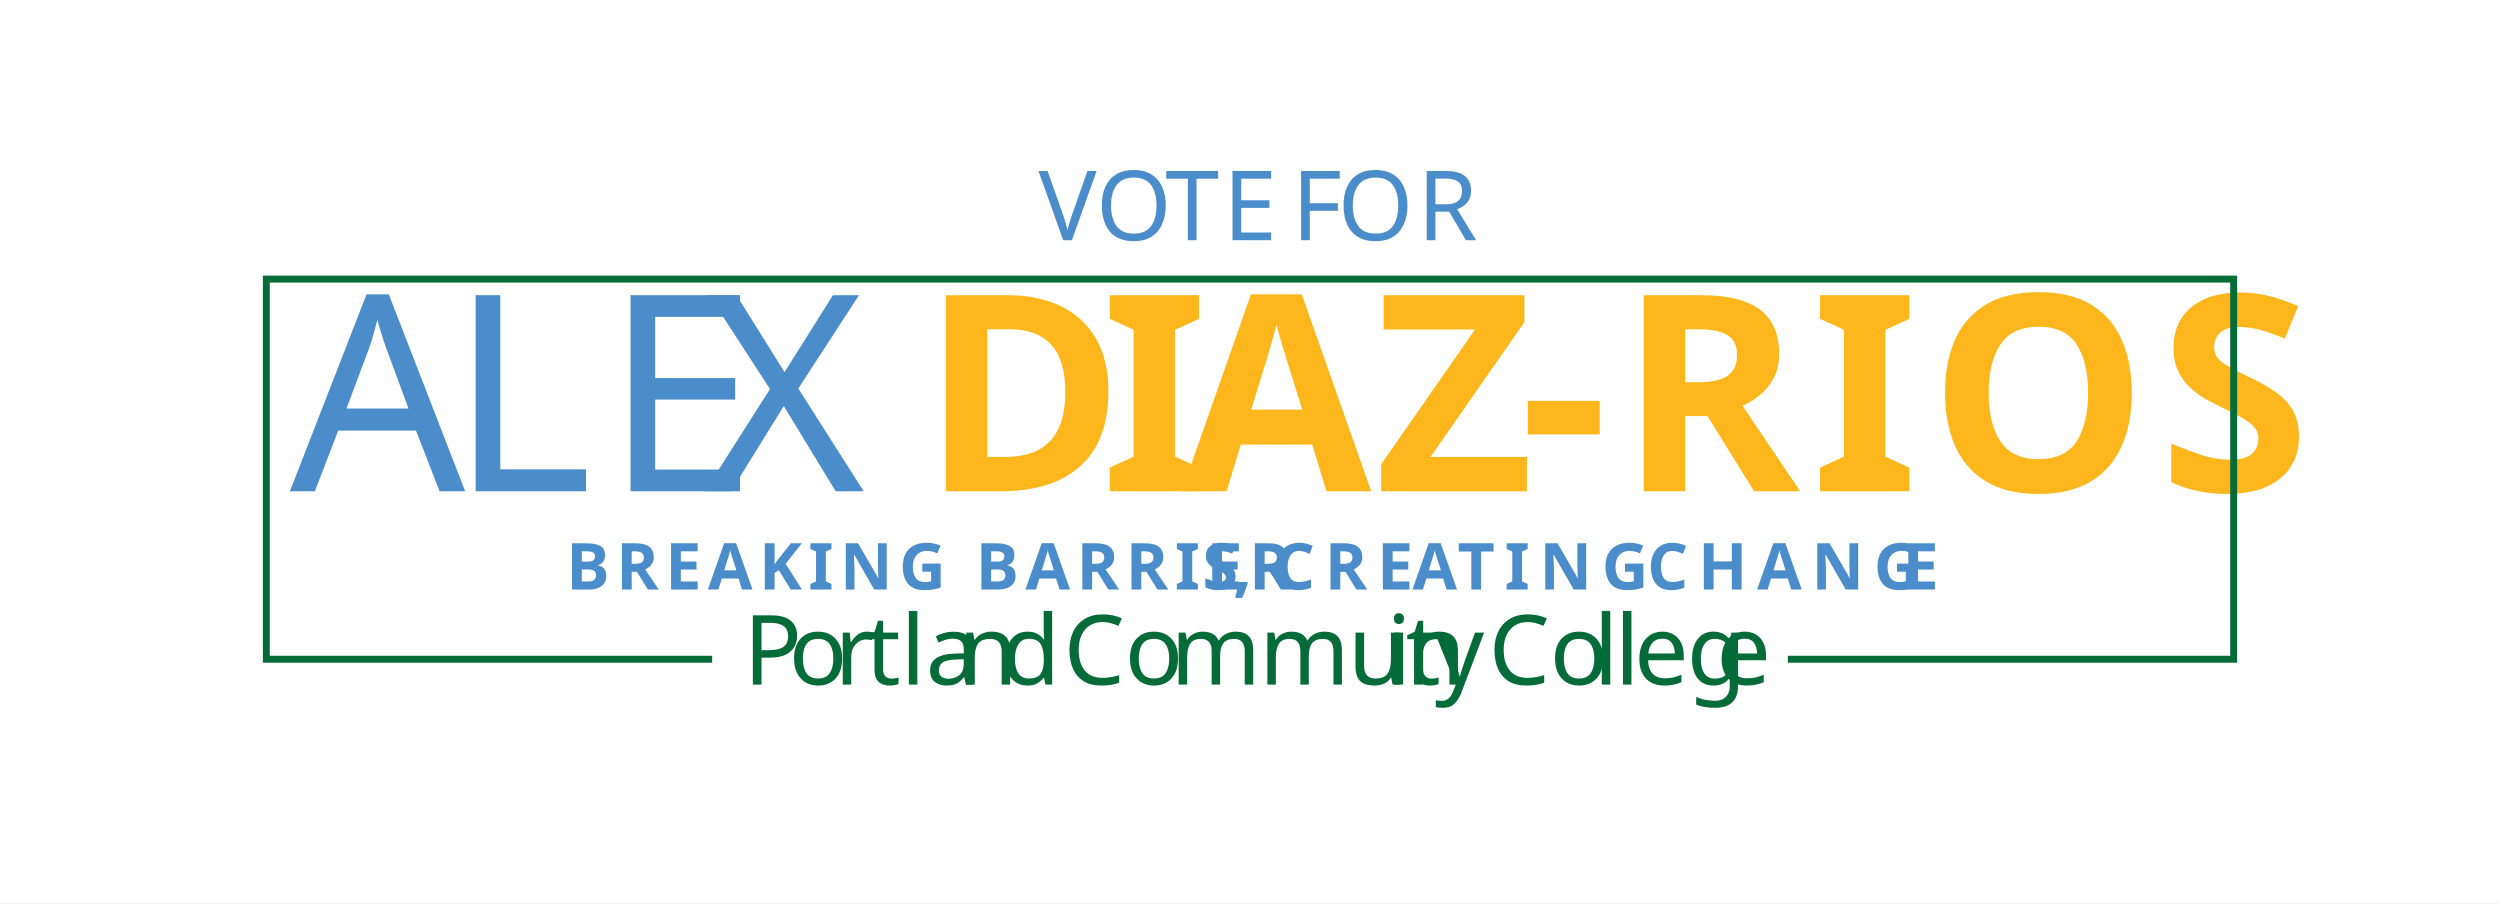
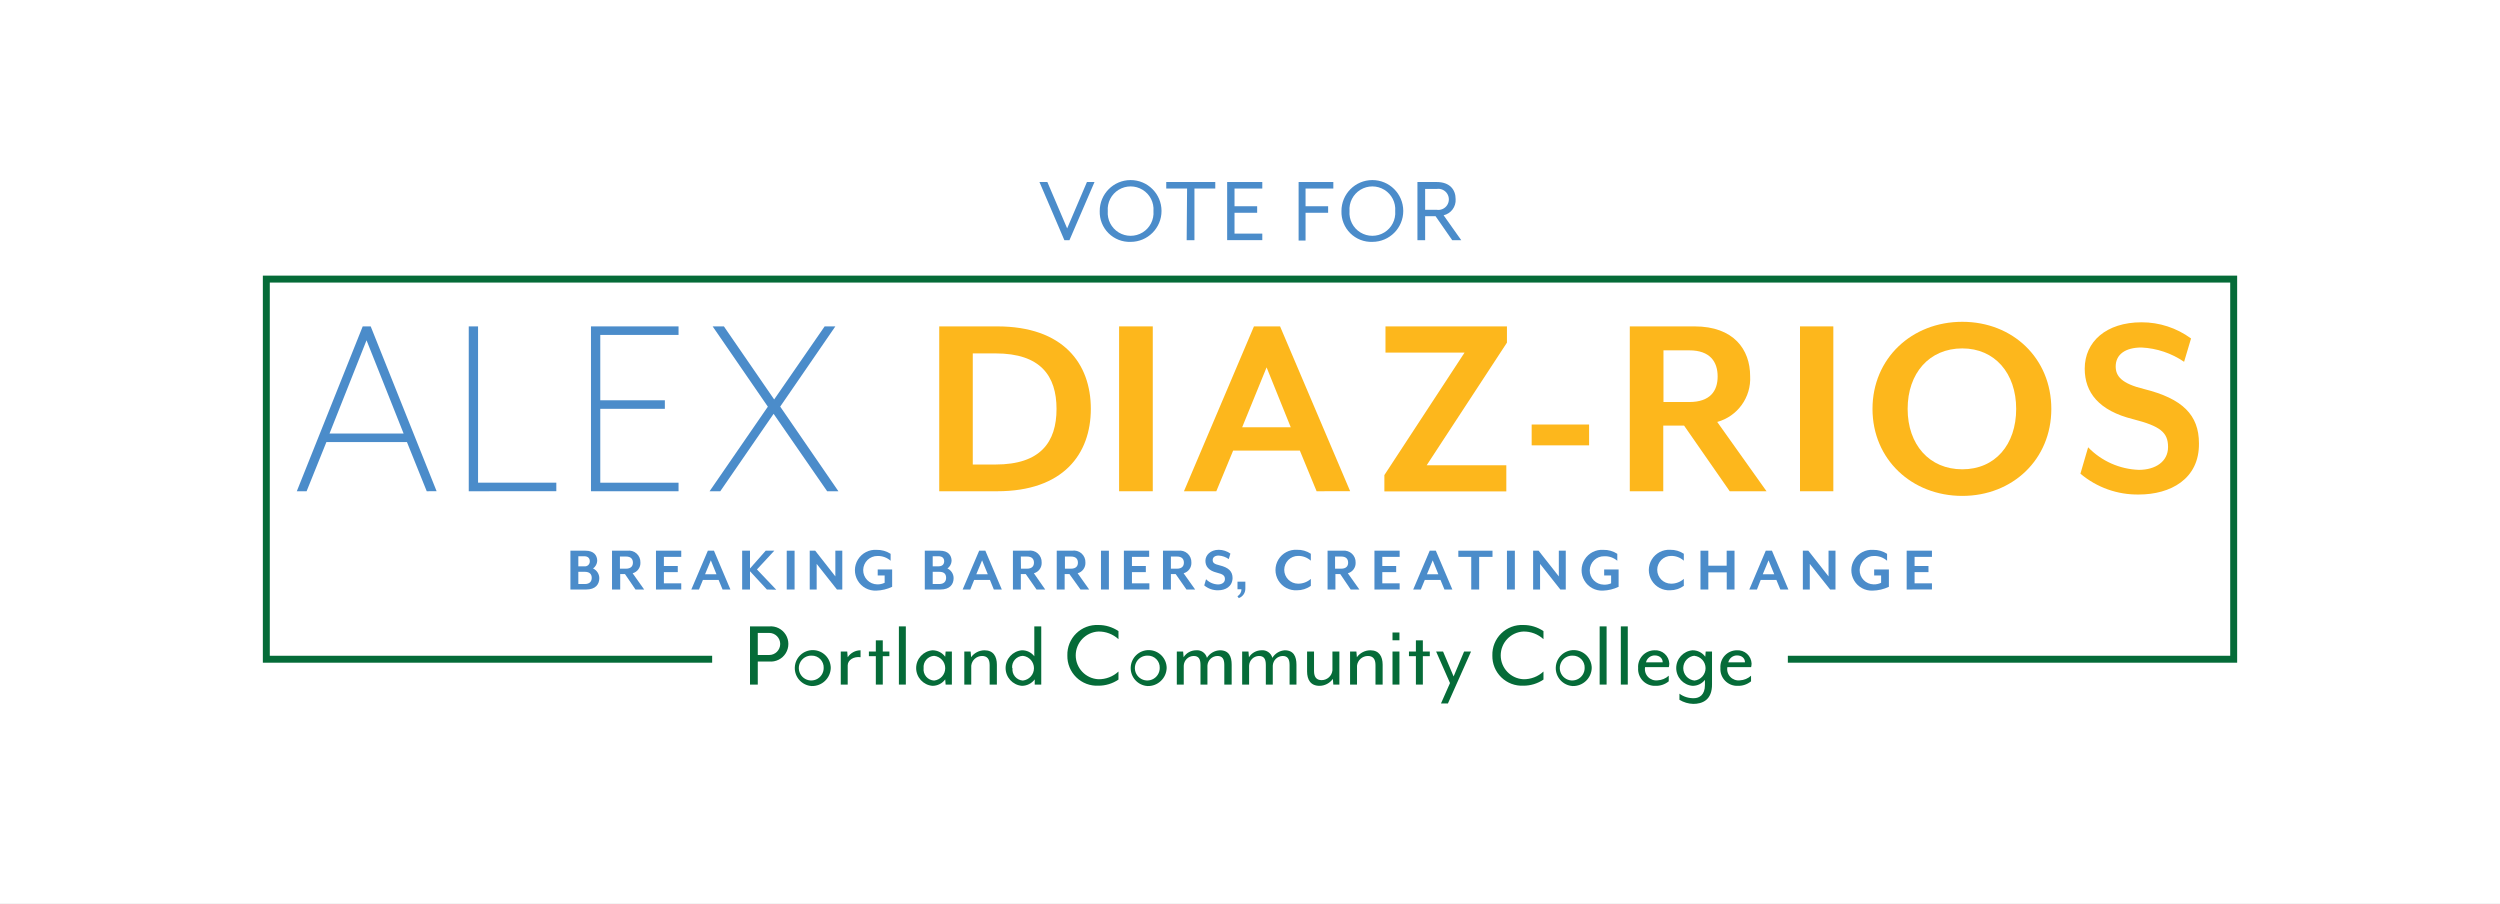
<svg xmlns="http://www.w3.org/2000/svg" id="Layer_1" data-name="Layer 1" viewBox="0 0 360 130.07">
  <defs>
-     <style>.cls-1{fill:#fff;}.cls-10,.cls-11,.cls-12,.cls-13,.cls-14,.cls-15,.cls-16,.cls-17,.cls-18,.cls-19,.cls-2,.cls-20,.cls-21,.cls-23,.cls-24,.cls-25,.cls-26,.cls-3,.cls-4,.cls-5,.cls-6,.cls-7,.cls-8,.cls-9{isolation:isolate;}.cls-23,.cls-24,.cls-25,.cls-26,.cls-3,.cls-4,.cls-5,.cls-6,.cls-7,.cls-8{font-size:13.96px;font-family:MrEavesModOT-Reg, Mr Eaves Mod OT;}.cls-3,.cls-4,.cls-5,.cls-6,.cls-7,.cls-8{fill:#056b38;}.cls-3{letter-spacing:-0.01em;}.cls-26,.cls-5{letter-spacing:0.03em;}.cls-6{letter-spacing:-0.02em;}.cls-7{letter-spacing:0.02em;}.cls-8{letter-spacing:-0.02em;}.cls-10,.cls-11,.cls-12,.cls-13,.cls-14,.cls-9{font-size:9.31px;}.cls-10,.cls-11,.cls-12,.cls-13,.cls-14,.cls-15,.cls-16,.cls-17,.cls-23,.cls-24,.cls-25,.cls-26,.cls-9{fill:#4b8cca;}.cls-10,.cls-11,.cls-12,.cls-13,.cls-14,.cls-18,.cls-19,.cls-20,.cls-21,.cls-9{font-family:MrEavesModOT-Bold, Mr Eaves Mod OT;font-weight:700;}.cls-9{letter-spacing:0.1em;}.cls-10{letter-spacing:-0.02em;}.cls-11{letter-spacing:0.15em;}.cls-12{letter-spacing:0.07em;}.cls-13{letter-spacing:0.05em;}.cls-14{letter-spacing:0.13em;}.cls-15,.cls-16,.cls-17,.cls-18,.cls-19,.cls-20,.cls-21{font-size:39.55px;}.cls-15,.cls-16,.cls-17{font-family:MrEavesModOT-Light, Mr Eaves Mod OT;font-weight:300;}.cls-15{letter-spacing:0.02em;}.cls-16,.cls-19{letter-spacing:0.04em;}.cls-17{letter-spacing:0.28em;}.cls-18,.cls-19,.cls-20,.cls-21{fill:#fdb71c;}.cls-20{letter-spacing:0.08em;}.cls-21{letter-spacing:0.01em;}.cls-22{fill:none;stroke:#056b38;stroke-miterlimit:10;}.cls-23{letter-spacing:0.01em;}.cls-25{letter-spacing:0.04em;}</style>
+     <style>.cls-1{fill:#fff;}.cls-2{isolation:isolate;}.cls-3{fill:#056b38;}.cls-4{fill:#4b8cca;}.cls-5{fill:#fdb71c;}</style>
  </defs>
  <rect class="cls-1" width="360" height="130.07" />
  <g class="cls-2">
-     <text class="cls-3" transform="translate(107.05 98.58)">P</text>
-     <text class="cls-4" transform="translate(113.58 98.58)">o</text>
-     <text class="cls-5" transform="translate(120.17 98.58)">r</text>
-     <text class="cls-4" transform="translate(124.65 98.58)">tla</text>
-     <text class="cls-6" transform="translate(137.96 98.58)">n</text>
-     <text class="cls-4" transform="translate(144.12 98.58)">d </text>
-     <text class="cls-7" transform="translate(153.16 98.58)">C</text>
-     <text class="cls-4" transform="translate(161.95 98.58)">o</text>
-     <text class="cls-6" transform="translate(168.54 98.58)">mmun</text>
-     <text class="cls-4" transform="translate(199.64 98.58)">i</text>
-     <text class="cls-7" transform="translate(202.42 98.58)">t</text>
-     <text class="cls-4" transform="translate(206.6 98.58)">y </text>
-     <text class="cls-7" transform="translate(214.36 98.58)">C</text>
-     <text class="cls-6" transform="translate(223.16 98.58)">o</text>
-     <text class="cls-7" transform="translate(229.47 98.58)">l</text>
-     <text class="cls-4" transform="translate(232.52 98.58)">l</text>
-     <text class="cls-8" transform="translate(235.3 98.58)">eg</text>
-     <text class="cls-4" transform="translate(247.15 98.58)">e</text>
+     <path class="cls-3" d="M108,90.2h2.76a2.54,2.54,0,1,1,0,5.06h-1.64v3.32H108Zm2.76,4.12a1.59,1.59,0,1,0,0-3.18h-1.64v3.18Z" />
  </g>
  <g class="cls-2">
-     <text class="cls-9" transform="translate(81.53 84.89)">BREAKING BARRIER</text>
-     <text class="cls-10" transform="translate(173.15 84.89)">S</text>
-     <text class="cls-9" transform="translate(177.59 84.89)">, </text>
-     <text class="cls-11" transform="translate(183.42 84.89)">CRE</text>
-     <text class="cls-12" transform="translate(203.39 84.89)">A</text>
-     <text class="cls-11" transform="translate(209.87 84.89)">TING</text>
-     <text class="cls-13" transform="translate(235.1 84.89)"> </text>
-     <text class="cls-11" transform="translate(237.18 84.89)">CHANG</text>
-     <text class="cls-14" transform="translate(273.95 84.89)">E</text>
+     <path class="cls-3" d="M116.88,98.79a2.59,2.59,0,1,1,2.75-2.6A2.68,2.68,0,0,1,116.88,98.79Zm0-4.38a1.79,1.79,0,1,0,1.73,1.78A1.7,1.7,0,0,0,116.88,94.41Z" />
  </g>
  <g class="cls-2">
-     <text class="cls-15" transform="translate(41.75 70.74)">A</text>
-     <text class="cls-16" transform="translate(64.65 70.74)">LE</text>
-     <text class="cls-17" transform="translate(101.35 70.74)">X</text>
-     <text class="cls-18" transform="translate(132.64 70.74)">D</text>
-     <text class="cls-19" transform="translate(158.54 70.74)">I</text>
-     <text class="cls-20" transform="translate(170.17 70.74)">A</text>
-     <text class="cls-21" transform="translate(197.93 70.74)">Z</text>
-     <text class="cls-19" transform="translate(218.82 70.74)">-RIOS</text>
+     <path class="cls-3" d="M122.07,95.82v2.76h-1V93.82H122l.07.82a2.23,2.23,0,0,1,1.85-1v1C123,94.5,122.07,95,122.07,95.82Z" />
  </g>
-   <path class="cls-22" d="M257.45,94.93h64.2V40.19H38.35V94.93h64.2" />
  <g class="cls-2">
-     <text class="cls-23" transform="translate(149.54 34.59)">V</text>
-     <text class="cls-24" transform="translate(157.82 34.59)">O</text>
-     <text class="cls-25" transform="translate(167.8 34.59)">TE </text>
-     <text class="cls-26" transform="translate(186 34.59)">F</text>
-     <text class="cls-25" transform="translate(192.63 34.59)">OR</text>
+     <path class="cls-3" d="M127.12,94.49v4.09h-1V94.49h-1v-.67h1V92.21h1v1.61h.95v.67Z" />
+     <path class="cls-3" d="M129.44,98.58V90.2h1v8.38Z" />
+     <path class="cls-3" d="M136.17,98.58l-.06-.75a2.26,2.26,0,0,1-1.84.93,2.57,2.57,0,0,1,0-5.12,2.28,2.28,0,0,1,1.84.93l.06-.75h.9v4.76ZM133,96.21A1.6,1.6,0,0,0,134.51,98a1.79,1.79,0,0,0,0-3.56A1.61,1.61,0,0,0,133,96.21Z" />
+   </g>
+   <g class="cls-2">
+     <path class="cls-3" d="M142.51,98.58V95.77c0-.9-.38-1.31-1.1-1.31a1.57,1.57,0,0,0-1.55,1.4v2.72h-1V93.82h.91l.07.82a2.39,2.39,0,0,1,1.92-1c1.29,0,1.79.89,1.79,2.08v2.86Z" />
+   </g>
+   <g class="cls-2">
+     <path class="cls-3" d="M149,98.58l0-.75a2.3,2.3,0,0,1-1.85.93,2.57,2.57,0,0,1,0-5.12,2.21,2.21,0,0,1,1.79.86V90.2h1v8.38Zm-3.2-2.37A1.6,1.6,0,0,0,147.29,98a1.79,1.79,0,0,0,0-3.56A1.61,1.61,0,0,0,145.75,96.21Z" />
+   </g>
+   <g class="cls-2">
+     <path class="cls-3" d="M153.7,94.39A4.26,4.26,0,0,1,158.16,90a5.11,5.11,0,0,1,2.9.88v1.16a4.18,4.18,0,0,0-2.9-1.1,3.44,3.44,0,0,0,0,6.87,4.14,4.14,0,0,0,2.9-1.11v1.16a5.11,5.11,0,0,1-2.9.88A4.26,4.26,0,0,1,153.7,94.39Z" />
+   </g>
+   <g class="cls-2">
+     <path class="cls-3" d="M165.25,98.79a2.59,2.59,0,1,1,2.75-2.6A2.68,2.68,0,0,1,165.25,98.79Zm0-4.38A1.79,1.79,0,1,0,167,96.19,1.7,1.7,0,0,0,165.25,94.41Z" />
+   </g>
+   <g class="cls-2">
+     <path class="cls-3" d="M176.3,98.58V95.76c0-.89-.29-1.3-1-1.3a1.46,1.46,0,0,0-1.43,1.4v2.72h-1V95.76c0-.89-.27-1.3-1-1.3a1.45,1.45,0,0,0-1.41,1.4v2.72h-1V93.82h.91l.07.82a2.13,2.13,0,0,1,1.78-1,1.47,1.47,0,0,1,1.58,1.09,2.29,2.29,0,0,1,1.87-1.09c1.29,0,1.69.89,1.69,2.08v2.86Z" />
+     <path class="cls-3" d="M185.7,98.58V95.76c0-.89-.3-1.3-1-1.3a1.46,1.46,0,0,0-1.42,1.4v2.72h-1V95.76c0-.89-.28-1.3-1-1.3a1.45,1.45,0,0,0-1.41,1.4v2.72h-1V93.82h.91l.07.82a2.14,2.14,0,0,1,1.79-1,1.48,1.48,0,0,1,1.58,1.09A2.27,2.27,0,0,1,185,93.64c1.28,0,1.69.89,1.69,2.08v2.86Z" />
+     <path class="cls-3" d="M192,98.58l-.07-.82a2.39,2.39,0,0,1-1.92,1c-1.29,0-1.79-.89-1.79-2.08V93.82h1v2.8c0,.91.38,1.32,1.1,1.32a1.57,1.57,0,0,0,1.55-1.4V93.82h1v4.76Z" />
+     <path class="cls-3" d="M198.07,98.58V95.77c0-.9-.38-1.31-1.11-1.31a1.58,1.58,0,0,0-1.55,1.4v2.72h-1V93.82h.91l.07.82a2.4,2.4,0,0,1,1.93-1c1.28,0,1.78.89,1.78,2.08v2.86Z" />
+   </g>
+   <g class="cls-2">
+     <path class="cls-3" d="M200.52,92.2V91.08h1V92.2Zm0,6.38V93.82h1v4.76Z" />
+   </g>
+   <g class="cls-2">
+     <path class="cls-3" d="M204.89,94.49v4.09h-1V94.49h-1v-.67h1V92.21h1v1.61h1v.67Z" />
+   </g>
+   <g class="cls-2">
+     <path class="cls-3" d="M208.5,101.3h-1l1.3-2.94-2-4.54h1l1.52,3.59,1.51-3.59h1Z" />
+   </g>
+   <g class="cls-2">
+     <path class="cls-3" d="M214.9,94.39A4.26,4.26,0,0,1,219.36,90a5.11,5.11,0,0,1,2.9.88v1.16a4.18,4.18,0,0,0-2.9-1.1,3.44,3.44,0,0,0,0,6.87,4.14,4.14,0,0,0,2.9-1.11v1.16a5.11,5.11,0,0,1-2.9.88A4.26,4.26,0,0,1,214.9,94.39Z" />
+   </g>
+   <g class="cls-2">
+     <path class="cls-3" d="M226.46,98.79a2.59,2.59,0,1,1,2.75-2.6A2.68,2.68,0,0,1,226.46,98.79Zm0-4.38a1.79,1.79,0,1,0,1.73,1.78A1.7,1.7,0,0,0,226.46,94.41Z" />
+   </g>
+   <g class="cls-2">
+     <path class="cls-3" d="M230.35,98.58V90.2h1v8.38Z" />
+   </g>
+   <g class="cls-2">
+     <path class="cls-3" d="M233.4,98.58V90.2h1v8.38Z" />
+   </g>
+   <g class="cls-2">
+     <path class="cls-3" d="M240.31,96.07h-3.42a1.63,1.63,0,0,0,1.8,1.9,2.54,2.54,0,0,0,1.61-.67v.81a2.87,2.87,0,0,1-1.9.65,2.41,2.41,0,0,1-2.51-2.57,2.38,2.38,0,0,1,2.37-2.55,2,2,0,0,1,2.12,1.91A2.32,2.32,0,0,1,240.31,96.07Zm-2-1.69a1.29,1.29,0,0,0-1.29,1h2.4a.8.8,0,0,0,0-.11C239.39,94.82,239,94.38,238.27,94.38Z" />
+     <path class="cls-3" d="M243.84,101.36a4,4,0,0,1-2-.59v-.88a3.36,3.36,0,0,0,2.08.65c.79,0,1.59-.48,1.59-1.89V97.9a2.22,2.22,0,0,1-1.79.86,2.57,2.57,0,0,1,0-5.12,2.24,2.24,0,0,1,1.84.93l.06-.75h.91V98.5C246.57,100.84,245.09,101.36,243.84,101.36Zm.16-6.94A1.8,1.8,0,0,0,244,98a1.79,1.79,0,0,0,0-3.56Z" />
+   </g>
+   <g class="cls-2">
+     <path class="cls-3" d="M252.16,96.07h-3.42a1.63,1.63,0,0,0,1.8,1.9,2.54,2.54,0,0,0,1.61-.67v.81a2.87,2.87,0,0,1-1.9.65,2.41,2.41,0,0,1-2.51-2.57,2.38,2.38,0,0,1,2.37-2.55,2,2,0,0,1,2.12,1.91A2.32,2.32,0,0,1,252.16,96.07Zm-2-1.69a1.29,1.29,0,0,0-1.29,1h2.4a.8.8,0,0,0,0-.11C251.24,94.82,250.86,94.38,250.12,94.38Z" />
+   </g>
+   <g class="cls-2">
+     <path class="cls-4" d="M84.41,84.89H82.14V79.3h2.17c1.2,0,1.69.67,1.69,1.47a1.44,1.44,0,0,1-.6,1.09,1.55,1.55,0,0,1,.9,1.39C86.3,84.15,85.75,84.89,84.41,84.89Zm-1.13-3.34h.85a.7.7,0,0,0,.8-.73c0-.41-.24-.72-.8-.72h-.85Zm.93.79h-.93V84.1h.93c.71,0,1-.38,1-.89S84.92,82.34,84.21,82.34Z" />
+     <path class="cls-4" d="M92.76,84.89H91.51L90,82.67h-.69v2.22H88.13V79.3h2.2A1.66,1.66,0,0,1,92.22,81a1.52,1.52,0,0,1-1.12,1.55Zm-3.49-3h.87c.71,0,1-.37,1-.86s-.25-.89-1-.89h-.87Z" />
+     <path class="cls-4" d="M94.46,84.89V79.3H98.1v.89H95.6V81.5h2v.89h-2V84h2.5v.88Z" />
+     <path class="cls-4" d="M104.05,84.89l-.57-1.38h-2.26l-.57,1.38h-1.1l2.38-5.59h.88l2.37,5.59Zm-1.69-4.2-.83,2h1.64Z" />
+     <path class="cls-4" d="M110.43,84.89,108,82.26v2.63h-1.13V79.3H108v2.56l2.26-2.56h1.24L109,82l2.78,2.92Z" />
+     <path class="cls-4" d="M113.29,84.89V79.3h1.13v5.59Z" />
+     <path class="cls-4" d="M120.52,84.89,117.6,81.2v3.69h-1V79.3h.79L120.29,83V79.3h1v5.59Z" />
+     <path class="cls-4" d="M126.18,85.05a2.94,2.94,0,1,1,.07-5.87,3.54,3.54,0,0,1,2,.57v1a2.75,2.75,0,0,0-1.87-.69,2,2,0,0,0-.07,4.09,2.33,2.33,0,0,0,1.08-.23V82.87h-1V82h2.08V84.5A5.73,5.73,0,0,1,126.18,85.05Z" />
+     <path class="cls-4" d="M135.43,84.89h-2.26V79.3h2.17c1.2,0,1.69.67,1.69,1.47a1.44,1.44,0,0,1-.6,1.09,1.54,1.54,0,0,1,.89,1.39C137.32,84.15,136.77,84.89,135.43,84.89Zm-1.12-3.34h.84c.57,0,.81-.32.81-.73s-.24-.72-.81-.72h-.84Zm.93.79h-.93V84.1h.93c.71,0,1-.38,1-.89S136,82.34,135.24,82.34Z" />
+     <path class="cls-4" d="M143.11,84.89l-.56-1.38h-2.27l-.56,1.38h-1.1L141,79.3h.89l2.37,5.59Zm-1.69-4.2-.83,2h1.65Z" />
+     <path class="cls-4" d="M150.51,84.89h-1.25l-1.55-2.22H147v2.22h-1.14V79.3h2.2A1.66,1.66,0,0,1,150,81a1.52,1.52,0,0,1-1.12,1.55Zm-3.49-3h.87c.71,0,1-.37,1-.86s-.25-.89-1-.89H147Z" />
+     <path class="cls-4" d="M156.84,84.89h-1.25L154,82.67h-.69v2.22h-1.14V79.3h2.2A1.66,1.66,0,0,1,156.3,81a1.52,1.52,0,0,1-1.12,1.55Zm-3.49-3h.87c.71,0,1-.37,1-.86s-.25-.89-1-.89h-.87Z" />
+     <path class="cls-4" d="M158.54,84.89V79.3h1.14v5.59Z" />
+     <path class="cls-4" d="M161.84,84.89V79.3h3.64v.89H163V81.5h2v.89h-2V84h2.51v.88Z" />
+     <path class="cls-4" d="M172.1,84.89h-1.25l-1.55-2.22h-.69v2.22h-1.14V79.3h2.2A1.66,1.66,0,0,1,171.56,81a1.52,1.52,0,0,1-1.12,1.55Zm-3.49-3h.87c.71,0,1-.37,1-.86s-.25-.89-1-.89h-.87Z" />
+   </g>
+   <g class="cls-2">
+     <path class="cls-4" d="M175.41,85a3,3,0,0,1-2-.7l.26-.89a2.53,2.53,0,0,0,1.72.75c.56,0,1-.28,1-.77s-.26-.71-1.17-.93c-1.18-.29-1.64-.91-1.64-1.71s.72-1.58,1.92-1.58a2.89,2.89,0,0,1,1.68.55l-.24.79A2.82,2.82,0,0,0,175.5,80c-.54,0-.87.24-.87.64s.2.58,1,.77c1.3.32,1.86.87,1.86,1.84C177.45,84.48,176.46,85,175.41,85Z" />
+   </g>
+   <g class="cls-2">
+     <path class="cls-4" d="M178.38,86.13l-.19-.28a1.08,1.08,0,0,0,.57-1h-.56V83.76h1.13v1A1.43,1.43,0,0,1,178.38,86.13Z" />
+   </g>
+   <g class="cls-2">
+     <path class="cls-4" d="M186.76,85a2.92,2.92,0,1,1,0-5.83,3.41,3.41,0,0,1,2,.57v1a2.68,2.68,0,0,0-1.83-.69,2,2,0,0,0,0,4,2.73,2.73,0,0,0,1.83-.69v1A3.33,3.33,0,0,1,186.76,85Z" />
+     <path class="cls-4" d="M195.75,84.89H194.5L193,82.67h-.7v2.22h-1.13V79.3h2.2A1.66,1.66,0,0,1,195.21,81a1.52,1.52,0,0,1-1.12,1.55Zm-3.5-3h.88c.71,0,1-.37,1-.86s-.25-.89-1-.89h-.88Z" />
+     <path class="cls-4" d="M197.92,84.89V79.3h3.63v.89h-2.5V81.5h2v.89h-2V84h2.5v.88Z" />
+   </g>
+   <g class="cls-2">
+     <path class="cls-4" d="M208,84.89l-.57-1.38h-2.26l-.57,1.38h-1.1l2.38-5.59h.88l2.38,5.59Zm-1.69-4.2-.83,2h1.64Z" />
+   </g>
+   <g class="cls-2">
+     <path class="cls-4" d="M213,80.19v4.7h-1.14v-4.7H210V79.3h4.92v.89Z" />
+     <path class="cls-4" d="M217,84.89V79.3h1.14v5.59Z" />
+     <path class="cls-4" d="M224.69,84.89l-2.92-3.69v3.69h-1V79.3h.79L224.47,83V79.3h1v5.59Z" />
+     <path class="cls-4" d="M230.82,85.05a2.94,2.94,0,1,1,.07-5.87,3.48,3.48,0,0,1,2,.57v1A2.71,2.71,0,0,0,231,80.1a2,2,0,0,0-.06,4.09A2.33,2.33,0,0,0,232,84V82.87h-1V82h2.08V84.5A5.73,5.73,0,0,1,230.82,85.05Z" />
+   </g>
+   <g class="cls-2">
+     <path class="cls-4" d="M240.52,85a2.92,2.92,0,1,1,0-5.83,3.41,3.41,0,0,1,1.95.57v1a2.68,2.68,0,0,0-1.83-.69,2,2,0,0,0,0,4,2.73,2.73,0,0,0,1.83-.69v1A3.33,3.33,0,0,1,240.52,85Z" />
+     <path class="cls-4" d="M248.65,84.89V82.42H246v2.47h-1.13V79.3H246v2.16h2.64V79.3h1.13v5.59Z" />
+     <path class="cls-4" d="M256.37,84.89l-.57-1.38h-2.26L253,84.89h-1.1l2.37-5.59h.89l2.37,5.59Zm-1.7-4.2-.83,2h1.65Z" />
+     <path class="cls-4" d="M263.54,84.89l-2.93-3.69v3.69h-1V79.3h.79L263.31,83V79.3h1v5.59Z" />
+     <path class="cls-4" d="M269.66,85.05a2.94,2.94,0,1,1,.08-5.87,3.53,3.53,0,0,1,2,.57v1a2.73,2.73,0,0,0-1.87-.69,2,2,0,0,0-.07,4.09,2.33,2.33,0,0,0,1.08-.23V82.87h-1V82H272V84.5A5.73,5.73,0,0,1,269.66,85.05Z" />
+   </g>
+   <g class="cls-2">
+     <path class="cls-4" d="M274.56,84.89V79.3h3.64v.89h-2.5V81.5h2v.89h-2V84h2.5v.88Z" />
+   </g>
+   <g class="cls-2">
+     <path class="cls-4" d="M61.45,70.74,58.6,63.66H47l-2.85,7.08H42.74L52.23,47h1.15l9.49,23.73ZM52.78,49,47.45,62.43H58.12Z" />
+   </g>
+   <g class="cls-2">
+     <path class="cls-4" d="M67.5,70.74V47h1.34v22.5H80.11v1.23Z" />
+     <path class="cls-4" d="M85.1,70.74V47H97.71v1.23H86.44v9.41h9.3v1.23h-9.3V69.51H97.71v1.23Z" />
+   </g>
+   <g class="cls-2">
+     <path class="cls-4" d="M120.73,70.74h-1.62L111.4,59.59l-7.68,11.15h-1.54l8.39-12.18L102.62,47h1.62l7.24,10.52L118.75,47h1.54l-7.94,11.55Z" />
+   </g>
+   <g class="cls-2">
+     <path class="cls-5" d="M143.6,70.74h-8.35V47h8.35c9.49,0,13.48,5.34,13.48,11.87S153.09,70.74,143.6,70.74Zm-.24-19.85h-3.28v16h3.28c6.48,0,8.78-3.24,8.78-8S149.84,50.89,143.36,50.89Z" />
+   </g>
+   <g class="cls-2">
+     <path class="cls-5" d="M161.15,70.74V47H166V70.74Z" />
+   </g>
+   <g class="cls-2">
+     <path class="cls-5" d="M189.59,70.74l-2.41-5.85h-9.61l-2.42,5.85h-4.66L180.57,47h3.76l10.09,23.73Zm-7.2-17.84-3.52,8.63h7Z" />
+   </g>
+   <g class="cls-2">
+     <path class="cls-5" d="M217,49.34,205.44,67h11.47v3.76H199.35V68.41L210.9,50.77H199.51V47H217Z" />
+   </g>
+   <g class="cls-2">
+     <path class="cls-5" d="M220.56,64.13v-3h8.27v3Z" />
+     <path class="cls-5" d="M254.38,70.74h-5.3l-6.57-9.45h-3v9.45h-4.82V47h9.33c5.62,0,8,3.32,8,7.16a6.47,6.47,0,0,1-4.74,6.6ZM239.54,57.89h3.72c3,0,4.08-1.59,4.08-3.68s-1.07-3.76-4.08-3.76h-3.72Z" />
+     <path class="cls-5" d="M259.2,70.74V47H264V70.74Z" />
+     <path class="cls-5" d="M282.57,71.41c-7.27,0-12.93-5.26-12.93-12.53s5.66-12.54,12.93-12.54,12.82,5.26,12.82,12.54S289.81,71.41,282.57,71.41Zm0-21.24c-4.74,0-7.87,3.56-7.87,8.71s3.13,8.7,7.87,8.7,7.76-3.56,7.76-8.7S287.24,50.17,282.57,50.17Z" />
+     <path class="cls-5" d="M308,71.21a12.72,12.72,0,0,1-8.42-3l1.11-3.8A10.68,10.68,0,0,0,308,67.66c2.38,0,4.2-1.19,4.2-3.29s-1.11-3-5-4c-5-1.23-7-3.88-7-7.28,0-3.88,3.09-6.68,8.19-6.68a12,12,0,0,1,7.12,2.33l-1,3.36a11.91,11.91,0,0,0-6.13-2.06c-2.33,0-3.72,1-3.72,2.73,0,1.39.83,2.46,4.08,3.25,5.53,1.38,7.91,3.72,7.91,7.83C316.71,69,312.51,71.21,308,71.21Z" />
+   </g>
+   <polygon class="cls-3" points="322.15 95.43 257.45 95.43 257.45 94.43 321.15 94.43 321.15 40.69 38.85 40.69 38.85 94.43 102.55 94.43 102.55 95.43 37.85 95.43 37.85 39.69 322.15 39.69 322.15 95.43" />
+   <g class="cls-2">
+     <path class="cls-4" d="M149.68,26.21h1.14l2.85,6.68,2.85-6.68h1.09L154,34.59h-.73Z" />
+   </g>
+   <g class="cls-2">
+     <path class="cls-4" d="M158.36,30.4a4.45,4.45,0,1,1,4.46,4.43A4.3,4.3,0,0,1,158.36,30.4Zm7.74,0a3.3,3.3,0,1,0-6.58,0,3.3,3.3,0,1,0,6.58,0Z" />
+   </g>
+   <g class="cls-2">
+     <path class="cls-4" d="M170.94,27.15h-3v-.94H175v.94h-3v7.44h-1.12Z" />
+     <path class="cls-4" d="M176.71,26.21h5.06v.94h-4V29.7h3.26v.94h-3.26v3h4v.94h-5.06Z" />
+   </g>
+   <g class="cls-2">
+     <path class="cls-4" d="M187,26.21H192v.94h-4V29.7h3.25v.94h-3.25v4H187Z" />
+   </g>
+   <g class="cls-2">
+     <path class="cls-4" d="M193.17,30.4a4.45,4.45,0,1,1,4.46,4.43A4.3,4.3,0,0,1,193.17,30.4Zm7.74,0a3.3,3.3,0,1,0-6.58,0,3.3,3.3,0,1,0,6.58,0Z" />
+     <path class="cls-4" d="M204.11,26.21h2.76c1.91,0,2.74,1.11,2.74,2.46A2.24,2.24,0,0,1,207.88,31l2.54,3.59h-1.3l-2.4-3.46h-1.5v3.46h-1.11Zm2.76,4a1.52,1.52,0,1,0,0-3h-1.65v3Z" />
  </g>
</svg>
